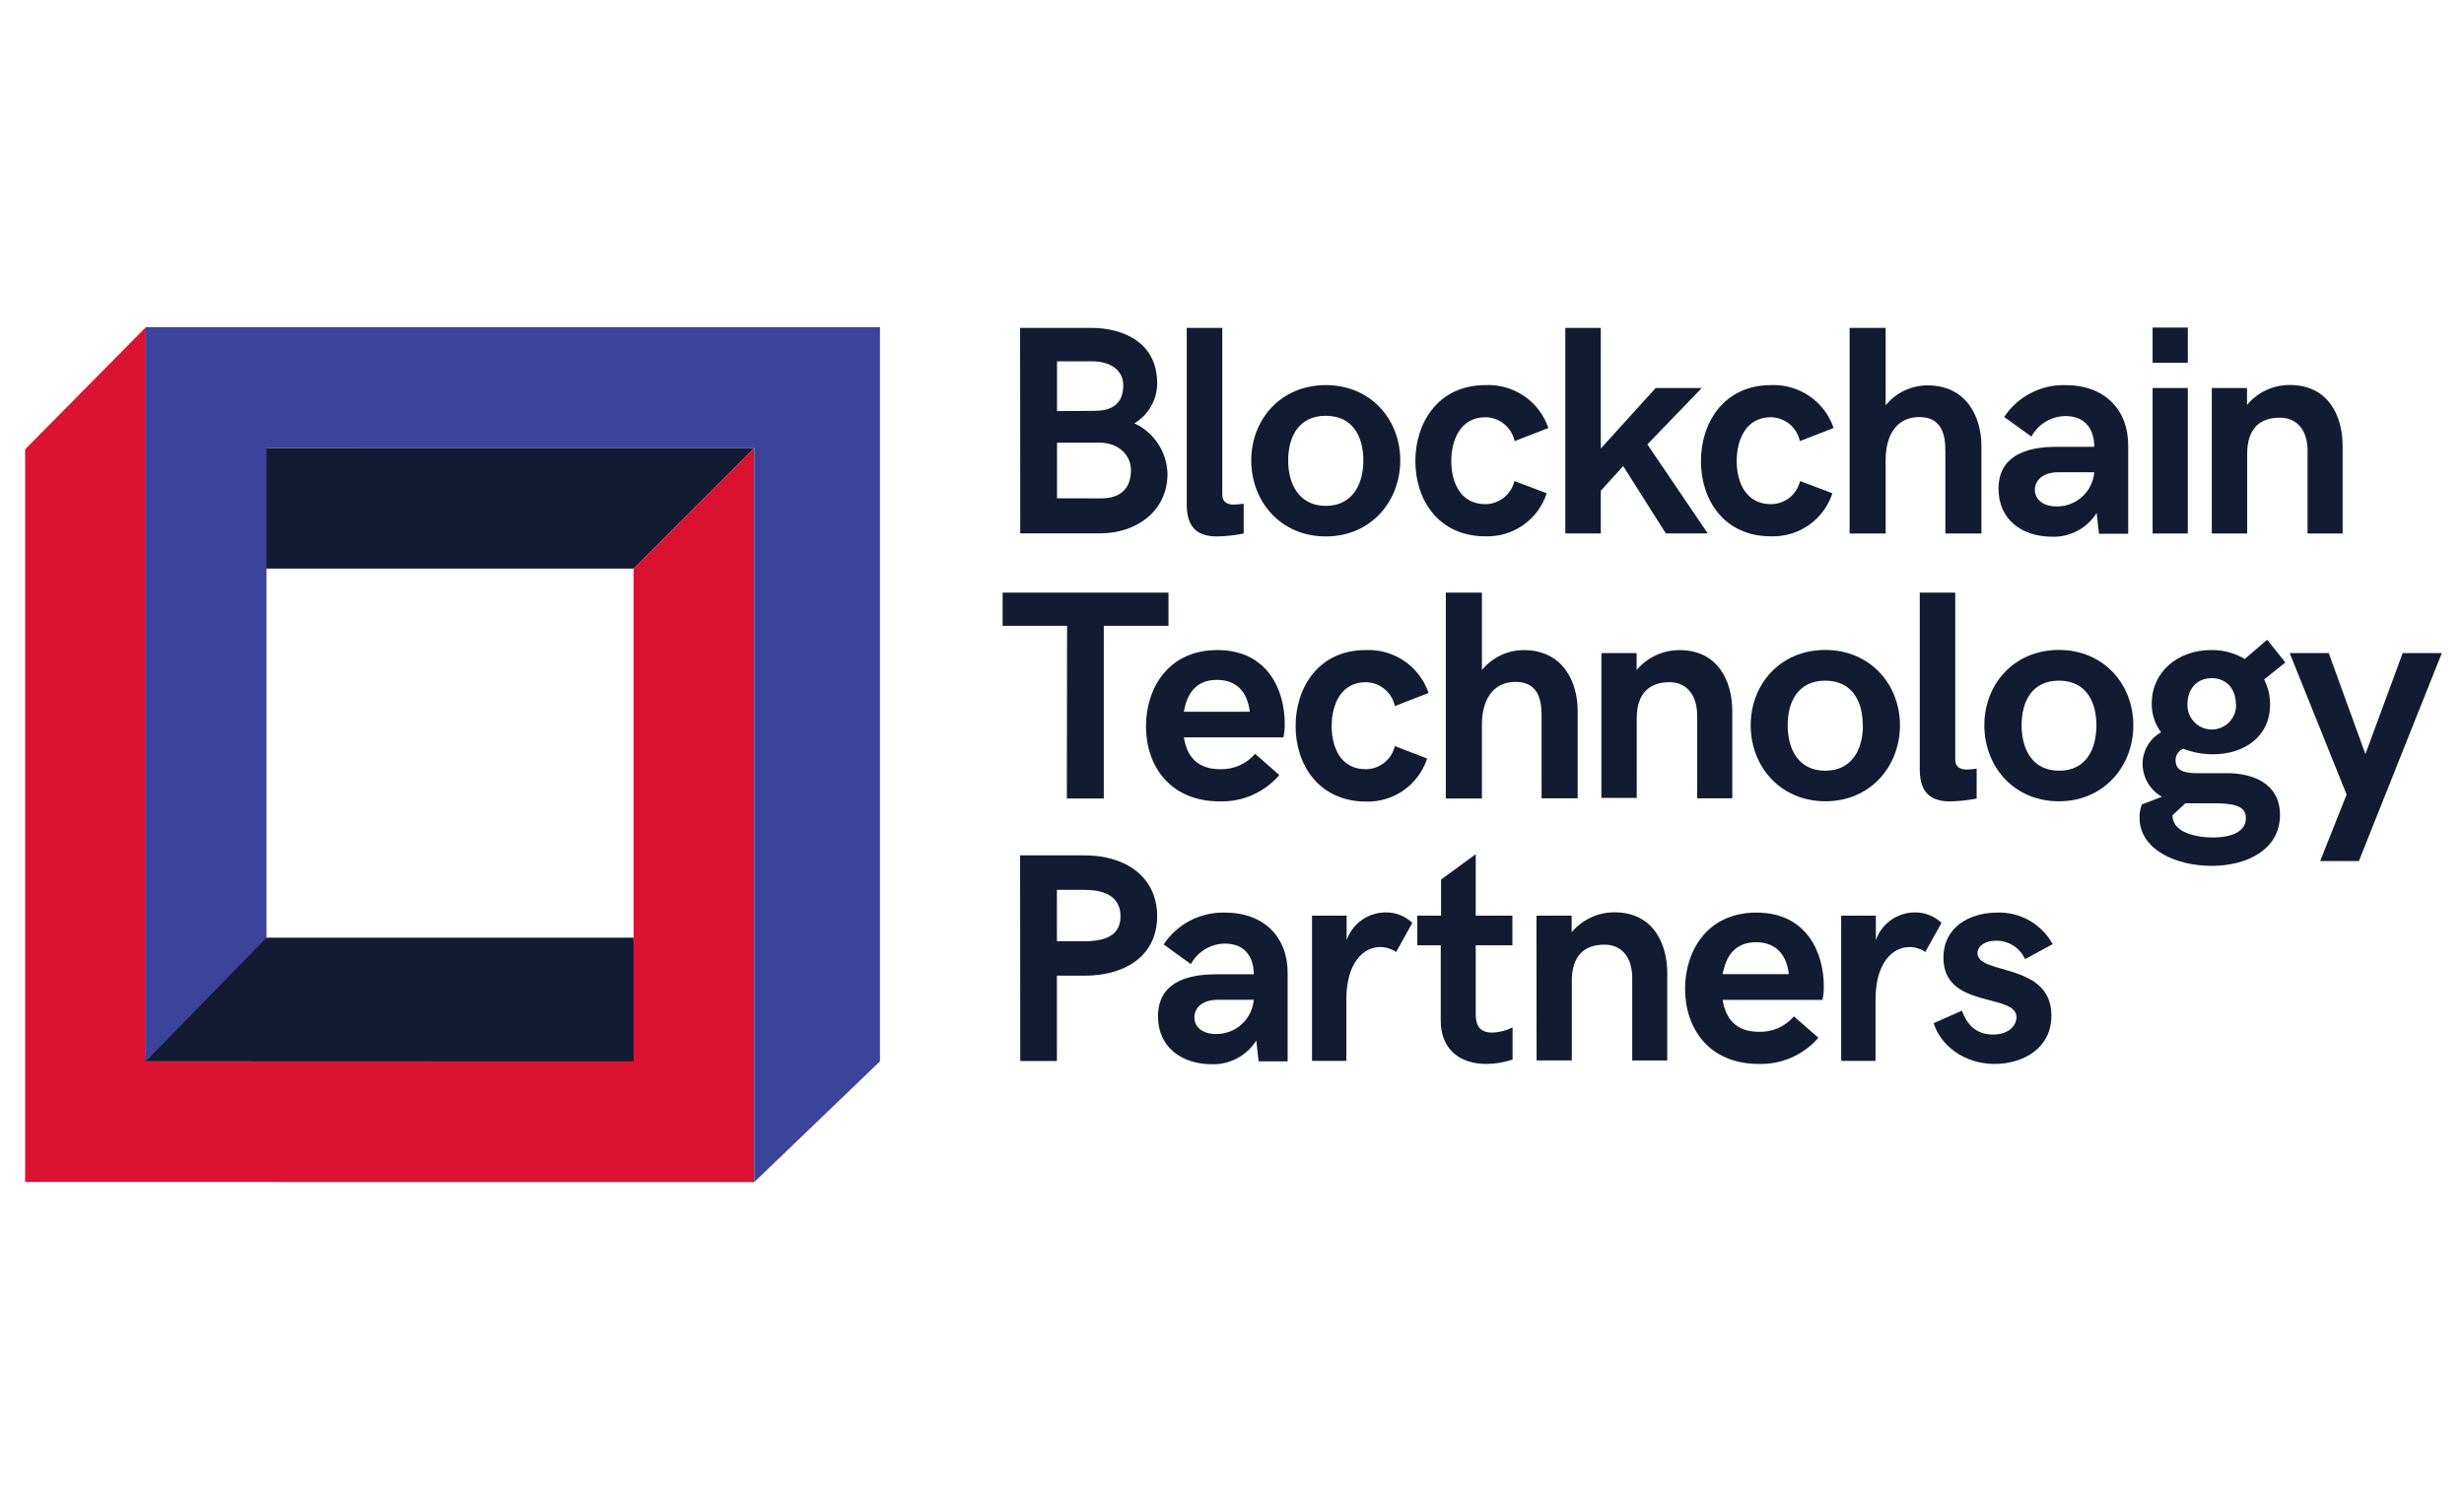
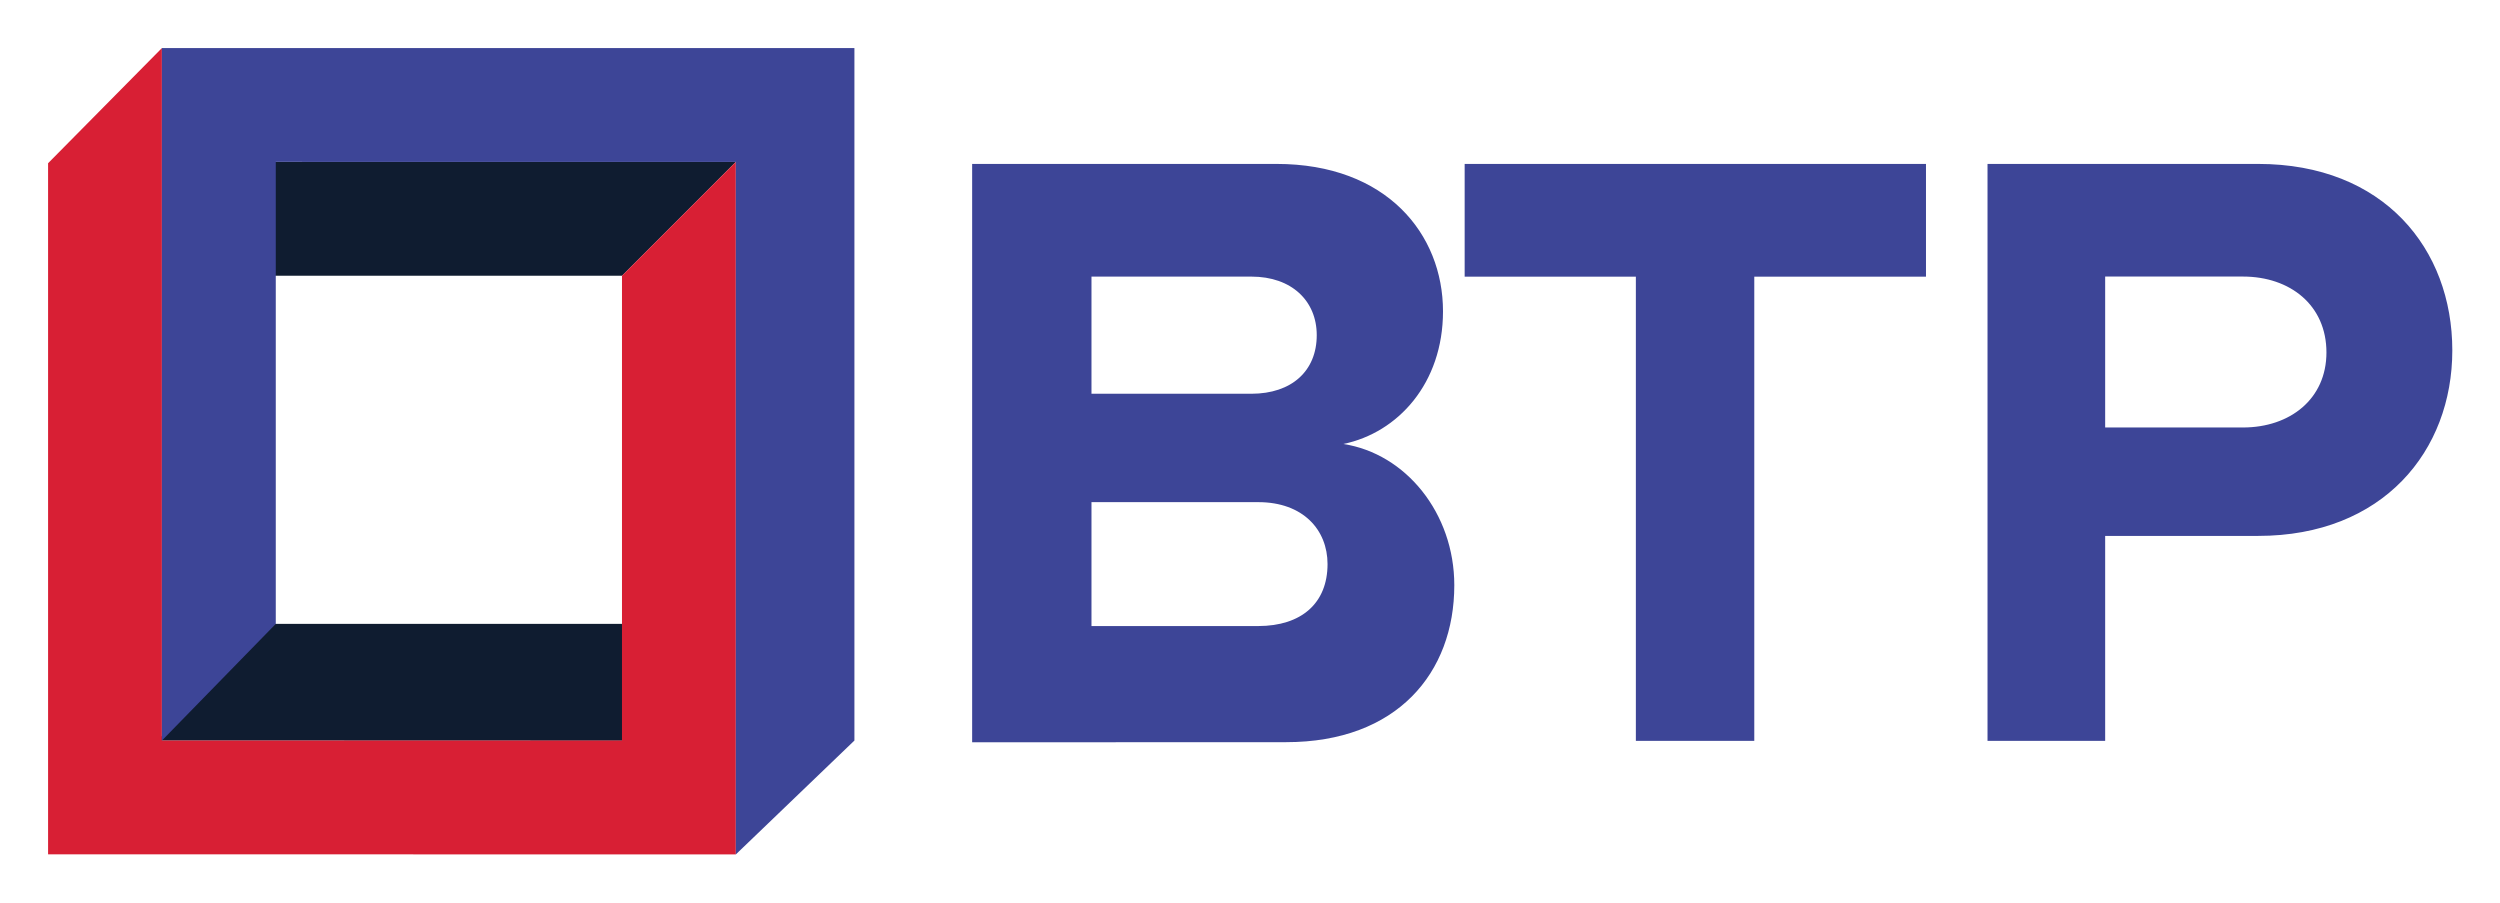
- <svg xmlns="http://www.w3.org/2000/svg" viewBox="0 0 400 245" width="400" height="245">
-   <path fill="none" pointer-events="none" d="M0 0h400v245H0z" />
+ <svg xmlns="http://www.w3.org/2000/svg" role="img" viewBox="-17.36 -17.36 902.72 325.72">
  <defs>
-     <clipPath id="a">
-       <path d="M2122.13 1156.25h-128.21v65.97h329.86v-65.97h-128.65v-343.5h-73.45z" />
+     <clipPath id="clip-path">
+       <path d="M207.24 82.21l41.1-41.11H78.78v41.11h128.46z" class="cls-1" />
    </clipPath>
-     <clipPath id="b">
-       <path d="M0 0h4900v1800H0z" />
+     <clipPath id="clip-path-2">
+       <path d="M39.39 250.05l41.53-42.13h126.3l1.66 42.19-169.49-.06z" class="cls-1" />
    </clipPath>
-     <clipPath id="c">
-       <path d="M2279.03 956.348c0 75.212 43.98 151.632 141.84 151.632 101.27 0 134.04-81.26 134.04-145.804.24-9.344-.64-18.684-2.64-27.817h-197.92c6.04-37.933 26.83-63.336 72.35-63.336a87.96 87.96 0 0 1 69.38 30.68l48.16-42.332a150.97 150.97 0 0 0-118.2-52.34c-100.06 0-147.01 71.469-147.01 149.317zm206.38 28.918c-4.62 41.454-28.37 63.444-65.09 63.444-41.67 0-59.93-27.27-65.97-63.444z" />
+     <clipPath id="clip-path-3">
+       <path d="M41.1 0L0 41.58v249.54l248.34.04V41.1l-41.11 41.11v167.83H41.1V0z" class="cls-1" />
    </clipPath>
-     <clipPath id="d">
-       <path d="M0 0h4900v1800H0z" />
+     <clipPath id="clip-path-4">
+       <path d="M41.1 250.05l41.12-42.13V41.1l166.12.01v250.05l42.82-41.12V0H41.1v250.05z" class="cls-1" />
    </clipPath>
-     <clipPath id="e">
-       <path d="M2576.57 956.898c0 75.872 45.07 151.082 139.42 151.082 56.03 2.61 107.03-32.19 125.02-85.33l-67.08-26.056c-5.81 27.446-29.89 47.186-57.94 47.496-48.6 0-67.74-43.98-67.74-87.192 0-43.21 18.59-85.875 67.74-85.875 27.62.075 51.58 19.082 57.94 45.961l64.22-24.629c-16.98-52.371-66.47-87.261-121.5-85.652-94.34.328-140.08 73.559-140.08 150.195z" />
-     </clipPath>
-     <clipPath id="f">
-       <path d="M0 0h4900v1800H0z" />
-     </clipPath>
-     <clipPath id="g">
-       <path d="M2875.31 1222.22h71.8v-153.94a107.107 107.107 0 0 0 83.57 39.59c75.87 0 106.87-61.03 106.87-120.952v-173.73h-71.8v164.933c0 35.629-9.57 66.629-52.12 66.629-45.19 0-66.52-36.83-66.52-84.883V812.75h-71.8z" />
-     </clipPath>
-     <clipPath id="h">
-       <path d="M0 0h4900v1800H0z" />
-     </clipPath>
-     <clipPath id="i">
-       <path d="M3184.72 1101.93h70.05v-33.65a110.813 110.813 0 0 0 85.43 39.59c75.76 0 104.78-61.03 104.78-120.952v-173.73h-69.82v164.933c0 37.929-19.02 65.969-54.97 65.969-39.7 0-65.21-21.99-65.21-71.797V813.957h-70.26v287.973z" />
-     </clipPath>
-     <clipPath id="j">
-       <path d="M0 0h4900v1800H0z" />
-     </clipPath>
-     <clipPath id="k">
-       <path d="M3481.6 958.328c0 81.582 58.83 149.872 148.22 149.872s148.66-68.5 148.66-149.872c0-81.367-58.83-151.078-148.22-151.078s-148.66 68.941-148.66 151.078zm222.88 0c0 47.502-21.11 88.842-74.66 88.842s-74.66-41.34-74.66-88.842c0-47.5 21.44-90.273 74.66-90.273s74.99 42.554 74.99 90.273z" />
-     </clipPath>
-     <clipPath id="l">
-       <path d="M0 0h4900v1800H0z" />
-     </clipPath>
-     <clipPath id="m">
-       <path d="M3817.84 870.363v351.857h70.59V889.828c0-13.637 8.91-19.465 23.09-19.465 6.52.192 13.02.782 19.46 1.762V812.75a306.527 306.527 0 0 0-52.66-5.719c-33.32 0-60.48 12.426-60.48 63.332z" />
-     </clipPath>
-     <clipPath id="n">
-       <path d="M0 0h4900v1800H0z" />
-     </clipPath>
-     <clipPath id="o">
-       <path d="M3946.27 958.328c0 81.582 58.71 149.872 148.21 149.872 89.51 0 148.11-68.5 148.11-149.872 0-81.367-58.71-151.078-148.11-151.078-89.39 0-148.21 68.941-148.21 151.078zm222.87 0c0 47.502-21.1 88.842-74.65 88.842-53.55 0-74.11-41.56-74.11-88.842 0-47.281 21.33-90.273 74.66-90.273 53.32 0 74.1 42.554 74.1 90.273z" />
-     </clipPath>
-     <clipPath id="p">
-       <path d="M0 0h4900v1800H0z" />
-     </clipPath>
-     <clipPath id="q">
-       <path d="M4254.91 774.926a70.72 70.72 0 0 0 4.62 26.058l39.91 15.282c-23.51 13.183-38.19 37.922-38.48 64.875-.14 26.203 13.92 50.429 36.72 63.332a92.651 92.651 0 0 0-18.47 57.287c0 62.78 51.57 106.22 118.09 106.22 23.5.48 46.67-5.66 66.85-17.71l44.53 38.27 36.18-45.2-42.22-33.86a106.52 106.52 0 0 0 11.87-49.808c0-63.996-51.56-98.961-113.8-98.961a163.45 163.45 0 0 0-58.72 10.996c-9.74-3.656-15.94-13.254-15.28-23.641 0-18.91 15.83-24.961 42.55-24.961h61.03c45.19 0 103.91-17.589 103.91-83.015 0-69.16-65.98-101.266-135.8-101.266-69.82 0-143.49 31.559-143.49 96.102zm211.55-1.211c0 26.058-27.82 29.578-64.54 29.578h-55.86l-25.51-23.75a33.043 33.043 0 0 1 3.85-15.945c10.12-19.129 43.1-28.368 76.31-28.368 36.28 0 65.75 11.325 65.75 38.485zm-20.01 226.945c0 28.59-17.37 51.46-48.05 51.46-30.68 0-48.16-22.87-48.16-51.46-1.27-26.687 19.33-49.355 46.02-50.629 26.69-1.273 49.36 19.332 50.63 46.02.07 1.535.07 3.074 0 4.609h-.44z" />
-     </clipPath>
-     <clipPath id="r">
-       <path d="M0 0h4900v1800H0z" />
-     </clipPath>
-     <clipPath id="s">
-       <path d="M4666.69 820.664l-113.14 281.266h77.63l72.89-200.887 74.11 200.887h77.85L4691.1 688.391h-76.97z" />
-     </clipPath>
-     <clipPath id="t">
-       <path d="M0 0h4900v1800H0z" />
-     </clipPath>
-     <clipPath id="u">
-       <path d="M2028.66 699.715h128.21c83.34 0 144.37-43.981 144.37-120.949 0-76.969-61.03-118.313-144.37-118.313h-54.98v-169.66h-72.9zm128.21-170.758c50.36 0 71.47 17.371 71.47 49.699 0 32.324-21.99 52.449-71.47 52.449h-54.98V528.957z" />
-     </clipPath>
-     <clipPath id="v">
-       <path d="M0 0h4900v1800H0z" />
-     </clipPath>
-     <clipPath id="w">
-       <path d="M2302.89 379.527c0 62.895 50.36 83.676 115.12 83.676h75.32c0 36.727-19.68 61.024-57.07 61.024-28.4-.161-54.45-15.801-67.95-40.793l-54.2 39.144c26.94 40.621 72.87 64.539 121.6 63.336 78.73 0 125.02-49.152 125.02-119.851v-175.93h-57.72l-4.62 41.453c-19.35-30.777-53.74-48.789-90.05-47.168-59.27.551-105.45 34.637-105.45 95.109zm190.44 32.989h-71.25c-32.11 0-46.84-16.825-46.84-35.078 0-18.25 15.28-32.985 42.77-32.985 39.01-.613 71.87 28.985 75.32 67.84v.223z" />
-     </clipPath>
-     <clipPath id="x">
-       <path d="M0 0h4900v1800H0z" />
-     </clipPath>
-     <clipPath id="y">
-       <path d="M2609.22 579.867h68.83v-48.601c11.64 32.906 42.73 54.925 77.63 54.976a74.457 74.457 0 0 0 53-20.781l-32.22-57.945a56.353 56.353 0 0 1-31.55 9.894c-32.99 0-67.41-30.676-67.41-104.234v-122.16h-68.28z" />
-     </clipPath>
-     <clipPath id="z">
-       <path d="M0 0h4900v1800H0z" />
-     </clipPath>
-     <clipPath id="A">
-       <path d="M2865.2 370.621V520.82h-46.63v59.043h47.29v71.801l68.94 50.359v-122.16h72.9V520.82h-72.9V383.047c0-27.82 14.18-35.844 32.98-35.844 13.99.59 27.7 4.11 40.25 10.336v-63.887a166.335 166.335 0 0 0-52.12-8.683c-57.07 0-90.71 32.984-90.71 85.652z" />
-     </clipPath>
-     <clipPath id="B">
-       <path d="M0 0h4900v1800H0z" />
-     </clipPath>
-     <clipPath id="C">
-       <path d="M3055.53 579.867h70.04v-32.988a110.805 110.805 0 0 0 85.32 39.582c75.87 0 104.79-61.023 104.79-120.949V291.785h-69.71v164.93c0 37.937-19.13 65.426-54.98 65.426-39.69 0-65.09-21.442-65.09-71.801V292.004h-70.04z" />
-     </clipPath>
-     <clipPath id="D">
-       <path d="M0 0h4900v1800H0z" />
-     </clipPath>
-     <clipPath id="E">
-       <path d="M3351.08 434.285c0 75.211 43.99 151.629 141.85 151.629 101.27 0 134.03-81.367 134.03-145.801.25-9.343-.64-18.687-2.64-27.82h-198.46c6.04-37.934 26.82-63.441 72.34-63.441a87.985 87.985 0 0 1 69.39 30.675l48.7-42.441a150.944 150.944 0 0 0-118.75-52.117c-99.5 0-146.46 71.469-146.46 149.316zm206.39 29.25c-4.62 41.34-28.37 63.442-65.09 63.442-41.68 0-59.93-27.27-66.53-63.442z" />
-     </clipPath>
-     <clipPath id="F">
-       <path d="M0 0h4900v1800H0z" />
-     </clipPath>
-     <clipPath id="G">
-       <path d="M3661.59 579.867h68.95v-48.601c11.56 32.91 42.63 54.945 77.51 54.976a74.424 74.424 0 0 0 53-20.781l-32.21-57.945a56.066 56.066 0 0 1-31.45 9.894c-32.99 0-67.51-30.676-67.51-104.234v-122.16h-68.29z" />
-     </clipPath>
-     <clipPath id="H">
-       <path d="M0 0h4900v1800H0z" />
-     </clipPath>
-     <clipPath id="I">
-       <path d="M3845.44 366.004l56.19 24.851c7.8-20.785 23.2-47.503 61.68-47.503 32.99 0 46.84 19.132 46.84 34.527 0 48.601-145.25 15.832-145.25 118.09 0 61.027 51.46 89.945 107.31 89.945 45.56 1.457 88.07-22.812 109.96-62.785l-54.98-29.797c-10.14 22.5-32.6 36.902-57.28 36.723-23.09 0-37.28-10.996-37.28-24.848 0-43.984 147.01-17.703 147.01-123.918 0-66.855-58.16-96.32-112.92-96.32-60.7 0-107.1 36.394-121.28 81.035z" />
-     </clipPath>
-     <clipPath id="J">
-       <path d="M0 0h4900v1800H0z" />
-     </clipPath>
-     <clipPath id="K">
-       <path d="M2028.66 1748.68h141.73c62.24 0 130.85-28.37 130.85-109.95a92.283 92.283 0 0 0-45.41-79.83c39.23-18.15 64.79-56.96 65.97-100.17 0-76.2-63.88-118.64-133.37-118.64h-159.44zm148.77-164.93c28.59 0 56.41 10.11 56.41 50.36 0 31.89-27.27 48.05-62.24 48.05h-69.49v-98.96zm11.77-174.17c37.93 0 59.92 18.14 59.92 56.63 0 29.25-24.3 54.2-62.78 54.2h-84.23V1409.8z" />
-     </clipPath>
-     <clipPath id="L">
-       <path d="M0 0h4900v1800H0z" />
-     </clipPath>
-     <clipPath id="M">
-       <path d="M2360.07 1397.27v351.41h70.7v-331.95c0-13.64 8.9-19.46 23.09-19.46 6.52.19 13.01.78 19.46 1.76v-59.27a296.962 296.962 0 0 0-52.67-5.83c-33.54 0-60.58 12.43-60.58 63.34z" />
-     </clipPath>
-     <clipPath id="N">
-       <path d="M0 0h4900v1800H0z" />
-     </clipPath>
-     <clipPath id="O">
-       <path d="M2488.38 1485.01c0 81.59 58.72 149.87 148.22 149.87s148.11-68.28 148.11-149.87c0-81.58-58.72-151.08-148.11-151.08-89.39 0-148.22 69.16-148.22 151.08zm222.88 0c0 47.5-21.11 88.84-74.66 88.84s-74.77-41.34-74.77-88.84 21.99-90.27 74.77-90.27 74.66 42.77 74.66 90.27z" />
-     </clipPath>
-     <clipPath id="P">
-       <path d="M0 0h4900v1800H0z" />
-     </clipPath>
-     <clipPath id="Q">
-       <path d="M2814.73 1483.8c0 75.87 45.08 151.08 139.42 151.08 56.06 2.63 107.1-32.17 125.13-85.33l-67.19-26.05c-5.84 27.56-30.09 47.33-58.27 47.5-48.6 0-67.62-43.99-67.62-87.2s18.8-85.65 67.62-85.65c27.62.07 51.59 19.08 57.95 45.96l64.21-24.3c-16.98-52.37-66.47-87.26-121.5-85.66-94.01-.22-139.75 73.01-139.75 149.65z" />
-     </clipPath>
-     <clipPath id="R">
-       <path d="M0 0h4900v1800H0z" />
-     </clipPath>
-     <clipPath id="S">
-       <path d="M3112.92 1748.68h70.6v-239.92l109.07 120.29h91.7l-108.2-112.04 120.07-177.03h-83.34l-84.77 133.93-44.53-49.16v-84.77h-70.6z" />
-     </clipPath>
-     <clipPath id="T">
-       <path d="M0 0h4900v1800H0z" />
-     </clipPath>
-     <clipPath id="U">
-       <path d="M3382.64 1483.8c0 75.87 45.19 151.08 139.53 151.08 55.8 2.32 106.45-32.43 124.36-85.33l-67.18-26.05c-5.77 27.42-29.81 47.17-57.83 47.5-48.61 0-67.74-43.99-67.74-87.2s18.92-85.65 68.17-85.65c27.61.04 51.57 19.07 57.84 45.96l64.32-24.3c-17.05-52.37-66.56-87.24-121.61-85.66-94.34-.22-139.86 73.01-139.86 149.65z" />
-     </clipPath>
-     <clipPath id="V">
-       <path d="M0 0h4900v1800H0z" />
-     </clipPath>
-     <clipPath id="W">
-       <path d="M3678.31 1748.68H3750v-153.93a107.466 107.466 0 0 0 83.67 39.58c75.87 0 106.77-61.03 106.77-120.95v-173.62h-71.69v164.93c0 35.63-9.57 66.63-52.12 66.63-45.19 0-66.63-36.83-66.63-84.88v-146.68h-71.69v408.92z" />
-     </clipPath>
-     <clipPath id="X">
-       <path d="M0 0h4900v1800H0z" />
-     </clipPath>
-     <clipPath id="Y">
-       <path d="M3974.42 1428.6c0 62.79 50.35 83.57 115.23 83.57h75.21c0 36.83-19.68 61.13-56.96 61.13-28.44-.14-54.52-15.78-68.06-40.79l-54.1 39.03c26.92 40.66 72.87 64.59 121.61 63.34 78.62 0 125.02-49.15 125.02-119.74v-175.93h-58.06l-4.72 41.34c-19.3-30.78-53.66-48.8-89.95-47.17-59.26.55-105.22 34.64-105.22 95.22zm190.44 32.99h-71.14c-32.11 0-46.95-16.82-46.95-34.96 0-18.15 15.39-32.99 42.88-32.99 38.92-.68 71.75 28.84 75.21 67.62z" />
-     </clipPath>
-     <clipPath id="Z">
-       <path d="M0 0h4900v1800H0z" />
-     </clipPath>
-     <clipPath id="aa">
-       <path d="M4280.86 1629.05h70.04v-289.29h-70.04z" />
-     </clipPath>
-     <clipPath id="ab">
-       <path d="M4398.62 1629.05h70.04v-33.53a109.977 109.977 0 0 0 85.32 39.58c75.88 0 104.79-61.03 104.79-120.95v-174.39h-69.71v164.93c0 37.94-19.13 65.42-54.98 65.42-39.69 0-65.09-21.43-65.09-71.8v-158.55h-70.37v289.29z" />
-     </clipPath>
-     <clipPath id="ac">
-       <path d="M0 0h4900v1800H0z" />
-     </clipPath>
-     <clipPath id="ad">
-       <path d="M4280.86 1749.34h70.04v-70.04h-70.04z" />
-     </clipPath>
-     <clipPath id="ae">
-       <path d="M1260.01 1270l240.02 240H510v-240z" />
-     </clipPath>
-     <clipPath id="af">
-       <path d="M0 0h4900v1800H0z" />
-     </clipPath>
-     <clipPath id="ag">
-       <path d="M280 290l242.457 246H1259.9l9.68-246.359z" />
-     </clipPath>
-     <clipPath id="ah">
-       <path d="M0 0h4900v1800H0z" />
-     </clipPath>
-     <clipPath id="ai">
-       <path d="M289.992 1749.98L50 1507.22V50.215L1500 50v1460l-240-240.03V290.039H289.992z" />
-     </clipPath>
-     <clipPath id="aj">
-       <path d="M0 0h4900v1800H0z" />
-     </clipPath>
-     <clipPath id="ak">
-       <path d="M290 290l240.035 246v974l969.985-.04V50L1750 290.078V1750H290z" />
-     </clipPath>
-     <clipPath id="al">
-       <path d="M0 0h4900v1800H0z" />
-     </clipPath>
+     <style>.cls-1{fill:none}.cls-3{fill:#0f1c30}.cls-8{fill:#3d4597}</style>
  </defs>
-   <g clip-path="url(#a)" transform="matrix(.08163 0 0 -.08163 0 195.97)">
-     <g clip-path="url(#b)">
-       <path d="M1943.92 762.75h429.863v509.469H1943.92z" fill="#131b32" />
-     </g>
+   <g clip-path="url(#clip-path)">
+     <path d="M70.22 32.54h186.69v58.23H70.22z" class="cls-3" />
  </g>
-   <g clip-path="url(#c)" transform="matrix(.08163 0 0 -.08163 0 195.97)">
-     <g clip-path="url(#d)">
-       <path d="M2229.03 756.98h375.918v400.996H2229.03z" fill="#131b32" />
-     </g>
+   <g clip-path="url(#clip-path-2)">
+     <path d="M30.83 199.36h186.61v59.32H30.83z" class="cls-3" />
  </g>
-   <g clip-path="url(#e)" transform="matrix(.08163 0 0 -.08163 0 195.97)">
-     <g clip-path="url(#f)">
-       <path d="M2526.57 756.648h364.441v401.465H2526.57z" fill="#131b32" />
-     </g>
+   <g clip-path="url(#clip-path-3)">
+     <path fill="#d81f34" d="M-8.56-8.56h265.47v308.28H-8.56z" />
  </g>
-   <g clip-path="url(#g)" transform="matrix(.08163 0 0 -.08163 0 195.97)">
-     <g clip-path="url(#h)">
-       <path d="M2825.31 762.75h362.238v509.469H2825.31z" fill="#131b32" />
-     </g>
+   <g clip-path="url(#clip-path-4)">
+     <path d="M32.54-8.56h267.18v308.28H32.54z" class="cls-8" />
  </g>
-   <g clip-path="url(#i)" transform="matrix(.08163 0 0 -.08163 0 195.97)">
-     <g clip-path="url(#j)">
-       <path d="M3134.72 763.188h360.262v394.68H3134.72z" fill="#131b32" />
-     </g>
-   </g>
-   <g clip-path="url(#k)" transform="matrix(.08163 0 0 -.08163 0 195.97)">
-     <g clip-path="url(#l)">
-       <path d="M3431.6 757.25h396.875v400.945H3431.6z" fill="#131b32" />
-     </g>
-   </g>
-   <g clip-path="url(#m)" transform="matrix(.08163 0 0 -.08163 0 195.97)">
-     <g clip-path="url(#n)">
-       <path d="M3767.84 757.031h213.145v515.188H3767.84z" fill="#131b32" />
-     </g>
-   </g>
-   <g clip-path="url(#o)" transform="matrix(.08163 0 0 -.08163 0 195.97)">
-     <g clip-path="url(#p)">
-       <path d="M3896.27 757.25h396.324v400.945H3896.27z" fill="#131b32" />
-     </g>
-   </g>
-   <g clip-path="url(#q)" transform="matrix(.08163 0 0 -.08163 0 195.97)">
-     <g clip-path="url(#r)">
-       <path d="M4204.9 628.824h389.957v549.715H4204.9z" fill="#131b32" />
-     </g>
-   </g>
-   <g clip-path="url(#s)" transform="matrix(.08163 0 0 -.08163 0 195.97)">
-     <g clip-path="url(#t)">
-       <path d="M4503.55 638.391h402.484v513.539H4503.55z" fill="#131b32" />
-     </g>
-   </g>
-   <g clip-path="url(#u)" transform="matrix(.08163 0 0 -.08163 0 195.97)">
-     <g clip-path="url(#v)">
-       <path d="M1978.66 240.793h372.574v508.922H1978.66z" fill="#131b32" />
-     </g>
-   </g>
-   <g clip-path="url(#w)" transform="matrix(.08163 0 0 -.08163 0 195.97)">
-     <g clip-path="url(#x)">
-       <path d="M2252.89 234.316h357.844v401.641H2252.89z" fill="#131b32" />
-     </g>
-   </g>
-   <g clip-path="url(#y)" transform="matrix(.08163 0 0 -.08163 0 195.97)">
-     <g clip-path="url(#z)">
-       <path d="M2559.22 241.016h299.457v395.242H2559.22z" fill="#131b32" />
-     </g>
-   </g>
-   <g clip-path="url(#A)" transform="matrix(.08163 0 0 -.08163 0 195.97)">
-     <g clip-path="url(#B)">
-       <path d="M2768.57 234.969h289.453v517.055H2768.57z" fill="#131b32" />
-     </g>
-   </g>
-   <g clip-path="url(#C)" transform="matrix(.08163 0 0 -.08163 0 195.97)">
-     <g clip-path="url(#D)">
-       <path d="M3005.53 241.785h360.152v394.68H3005.53z" fill="#131b32" />
-     </g>
-   </g>
-   <g clip-path="url(#E)" transform="matrix(.08163 0 0 -.08163 0 195.97)">
-     <g clip-path="url(#F)">
-       <path d="M3301.08 234.898h375.918v401.016H3301.08z" fill="#131b32" />
-     </g>
-   </g>
-   <g clip-path="url(#G)" transform="matrix(.08163 0 0 -.08163 0 195.97)">
-     <g clip-path="url(#H)">
-       <path d="M3611.59 241.016h299.457v395.242H3611.59z" fill="#131b32" />
-     </g>
-   </g>
-   <g clip-path="url(#I)" transform="matrix(.08163 0 0 -.08163 0 195.97)">
-     <g clip-path="url(#J)">
-       <path d="M3795.44 234.969h336.73v401.008h-336.73z" fill="#131b32" />
-     </g>
-   </g>
-   <g clip-path="url(#K)" transform="matrix(.08163 0 0 -.08163 0 195.97)">
-     <g clip-path="url(#L)">
-       <path d="M1978.66 1290.09h393.137v508.59H1978.66z" fill="#131b32" />
-     </g>
-   </g>
-   <g clip-path="url(#M)" transform="matrix(.08163 0 0 -.08163 0 195.97)">
-     <g clip-path="url(#N)">
-       <path d="M2310.07 1283.93h213.25v514.746h-213.25z" fill="#131b32" />
-     </g>
-   </g>
-   <g clip-path="url(#O)" transform="matrix(.08163 0 0 -.08163 0 195.97)">
-     <g clip-path="url(#P)">
-       <path d="M2438.38 1283.93h396.328v400.945H2438.38z" fill="#131b32" />
-     </g>
-   </g>
-   <g clip-path="url(#Q)" transform="matrix(.08163 0 0 -.08163 0 195.97)">
-     <g clip-path="url(#R)">
-       <path d="M2764.73 1284.1h364.551v400.914H2764.73z" fill="#131b32" />
-     </g>
-   </g>
-   <g clip-path="url(#S)" transform="matrix(.08163 0 0 -.08163 0 195.97)">
-     <g clip-path="url(#T)">
-       <path d="M3062.92 1289.98h383.242v508.699H3062.92z" fill="#131b32" />
-     </g>
-   </g>
-   <g clip-path="url(#U)" transform="matrix(.08163 0 0 -.08163 0 195.97)">
-     <g clip-path="url(#V)">
-       <path d="M3332.64 1284.1h363.891v400.887H3332.64z" fill="#131b32" />
-     </g>
-   </g>
-   <g clip-path="url(#W)" transform="matrix(.08163 0 0 -.08163 0 195.97)">
-     <g clip-path="url(#X)">
-       <path d="M3628.31 1289.76h362.133v508.918H3628.31z" fill="#131b32" />
-     </g>
-   </g>
-   <g clip-path="url(#Y)" transform="matrix(.08163 0 0 -.08163 0 195.97)">
-     <g clip-path="url(#Z)">
-       <path d="M3924.42 1283.28h357.953v401.641H3924.42z" fill="#131b32" />
-     </g>
-   </g>
-   <g clip-path="url(#aa)" transform="matrix(.08163 0 0 -.08163 0 195.97)">
-     <path d="M4230.86 1289.76h170.039v389.289H4230.86z" fill="#131b32" />
-   </g>
-   <g clip-path="url(#ab)" transform="matrix(.08163 0 0 -.08163 0 195.97)">
-     <g clip-path="url(#ac)">
-       <path d="M4348.62 1289.76h360.148v395.34H4348.62z" fill="#131b32" />
-     </g>
-   </g>
-   <g clip-path="url(#ad)" transform="matrix(.08163 0 0 -.08163 0 195.97)">
-     <path d="M4230.86 1629.3h170.039v170.039H4230.86z" fill="#131b32" />
-   </g>
-   <g clip-path="url(#ae)" transform="matrix(.08163 0 0 -.08163 0 195.97)">
-     <g clip-path="url(#af)">
-       <path d="M460 1220h1090.03v340H460z" fill="#131b32" />
-     </g>
-   </g>
-   <g clip-path="url(#ag)" transform="matrix(.08163 0 0 -.08163 0 195.97)">
-     <g clip-path="url(#ah)">
-       <path d="M230 239.641h1089.58V586H230z" fill="#131b32" />
-     </g>
-   </g>
-   <g clip-path="url(#ai)" transform="matrix(.08163 0 0 -.08163 0 195.97)">
-     <g clip-path="url(#aj)">
-       <path d="M0 0h1550v1799.98H0z" fill="#db1332" />
-     </g>
-   </g>
-   <g clip-path="url(#ak)" transform="matrix(.08163 0 0 -.08163 0 195.97)">
-     <g clip-path="url(#al)">
-       <path d="M240 0h1560v1800H240z" fill="#3b439a" />
-     </g>
-   </g>
+   <path d="M333.67 250.67V41.83h109.9c39.77 0 60.12 25.36 60.12 53.23 0 26-16.28 43.83-36 47.9 22.55 3.45 40.08 25 40.08 51 0 31.62-20.66 56.67-60.74 56.67zm124.43-147c0-12.39-9.07-21.15-23.57-21.15h-57.77v42.3h57.77c14.47-.02 23.57-8.18 23.57-21.17zm3.9 82.66c0-12.36-8.83-22.37-25-22.37h-60.24v44.74H437c15.58-.02 25-8.26 25-22.39zm111.33 63.82V82.53h-61.82v-40.7h166.58v40.7h-62v167.62zm126.98 0V41.83H798c45.4 0 70.14 30.68 70.14 67.32 0 36.32-25 67-70.14 67h-55.21v74zm122.38-140.24c0-17.06-13.09-27.41-30.15-27.41h-49.75V137h49.75c17.06 0 30.15-10.34 30.15-27.09z" class="cls-8" />
</svg>
